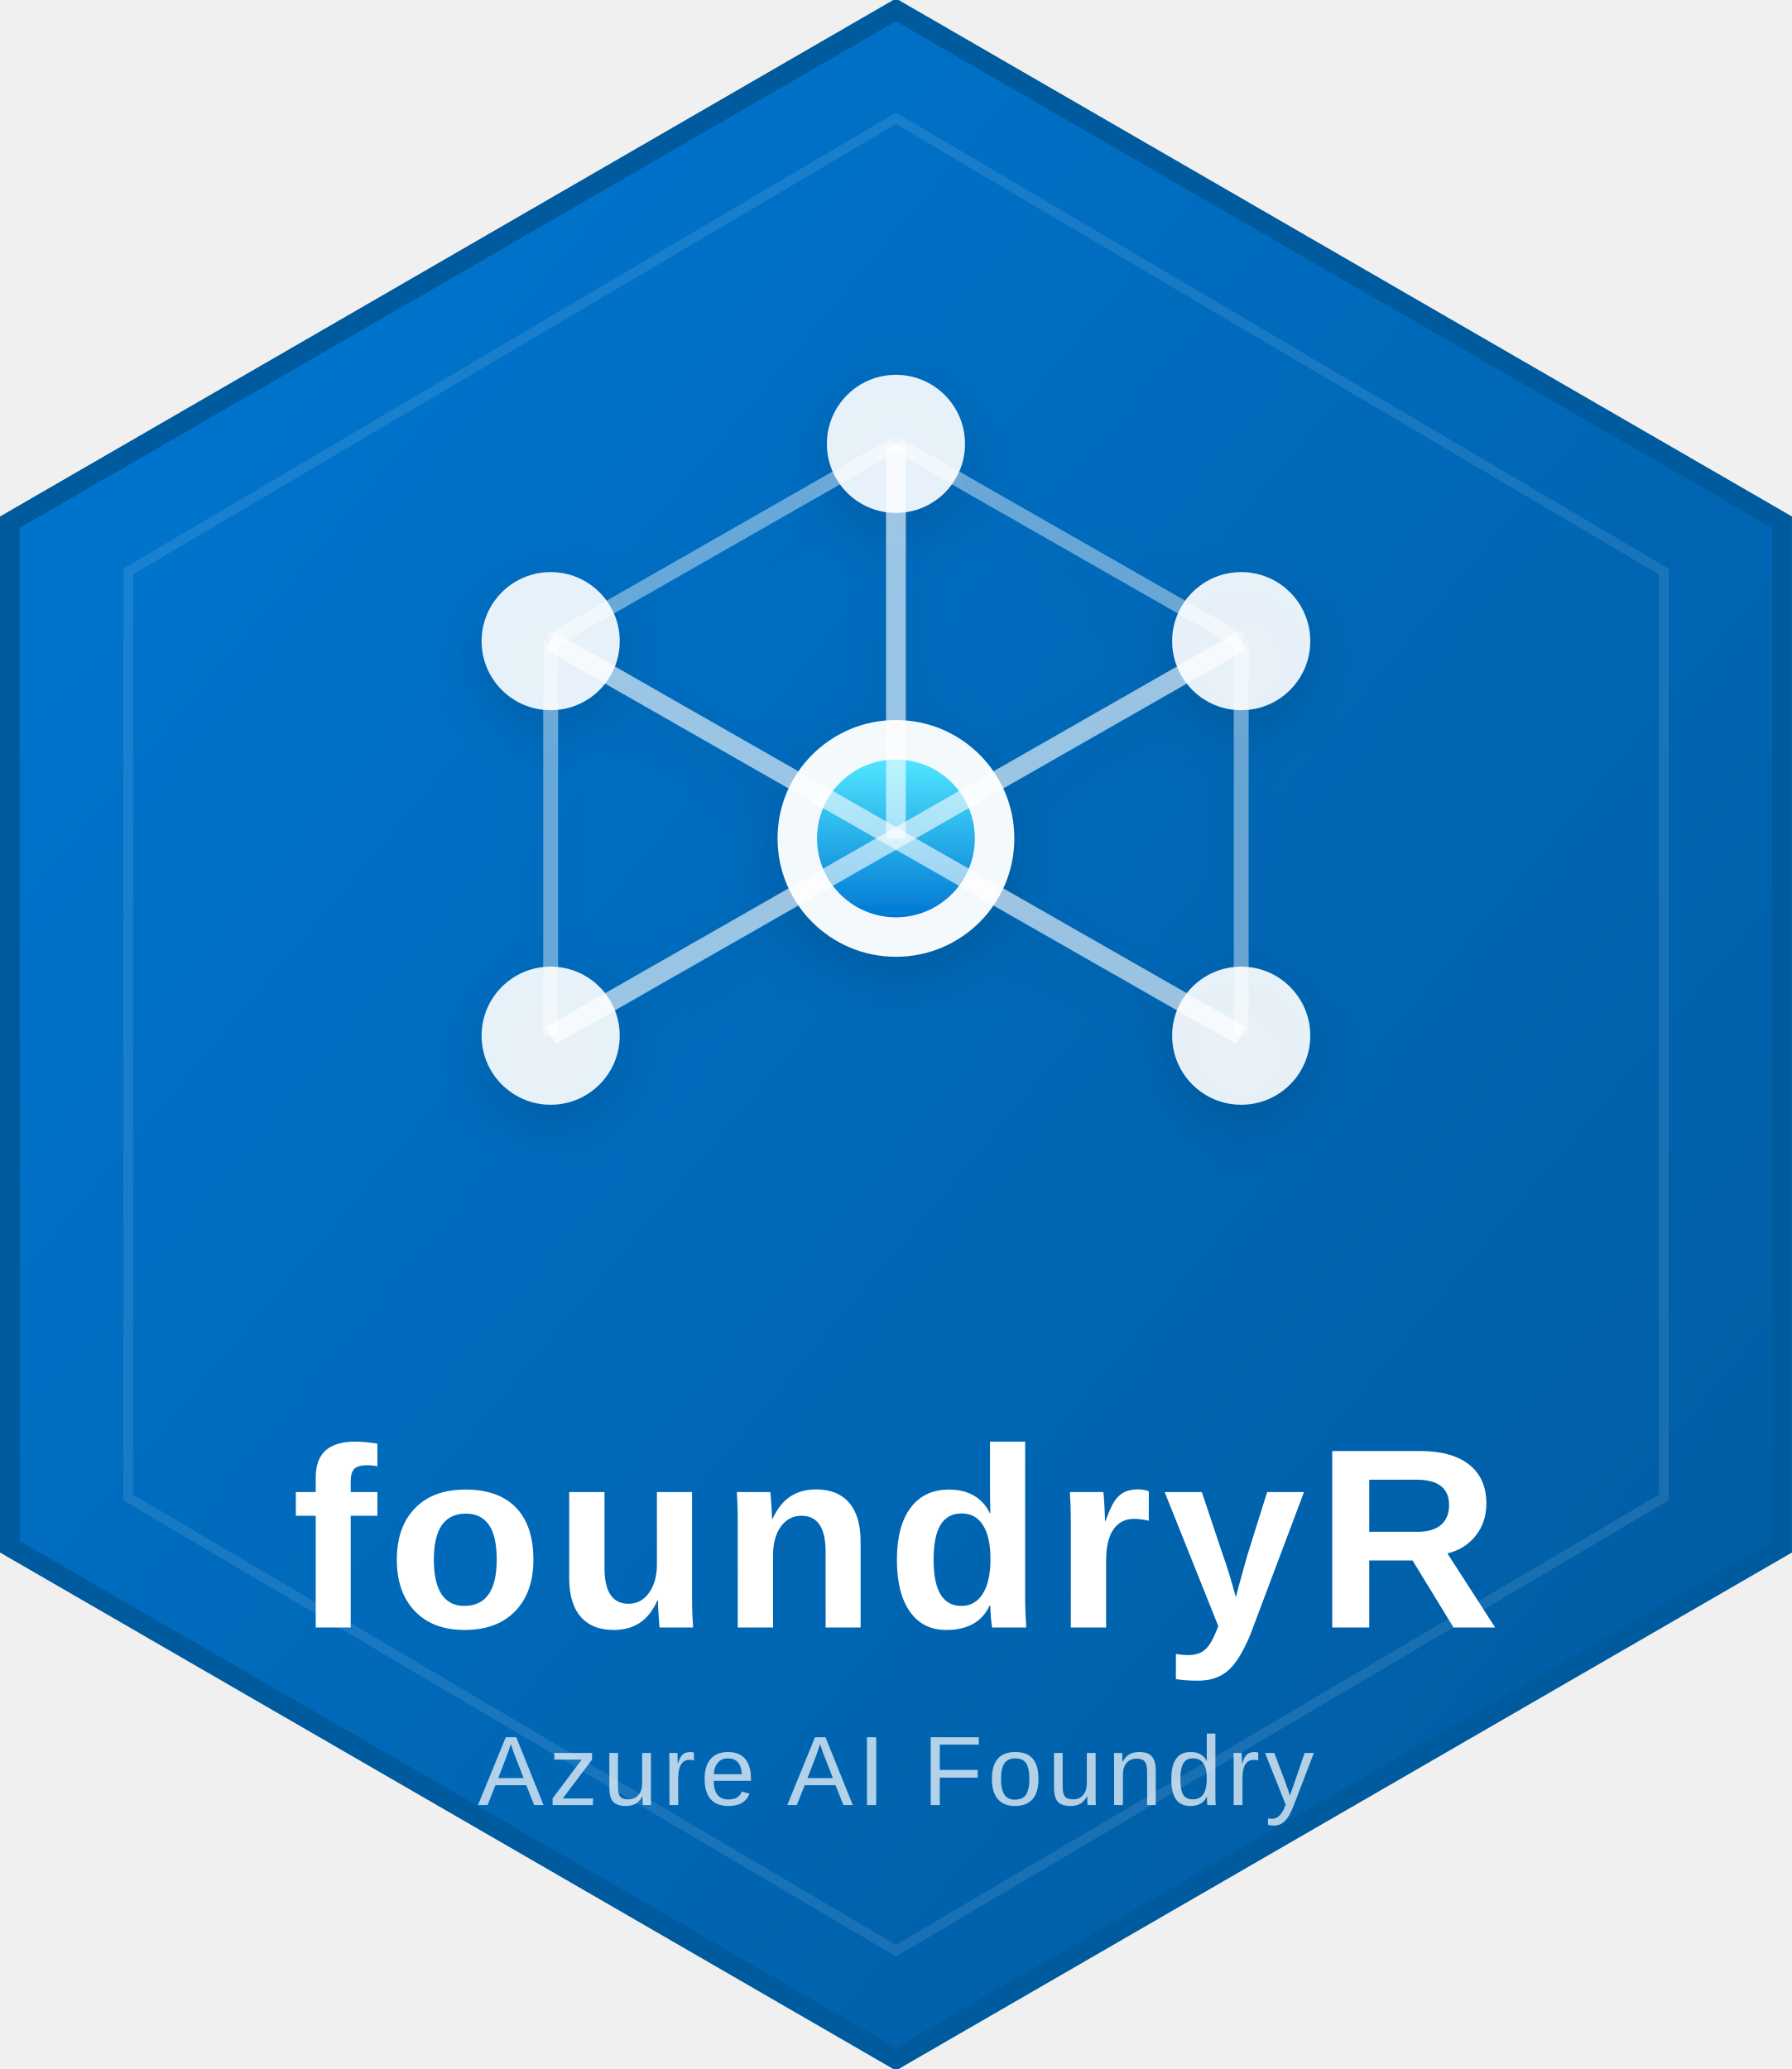
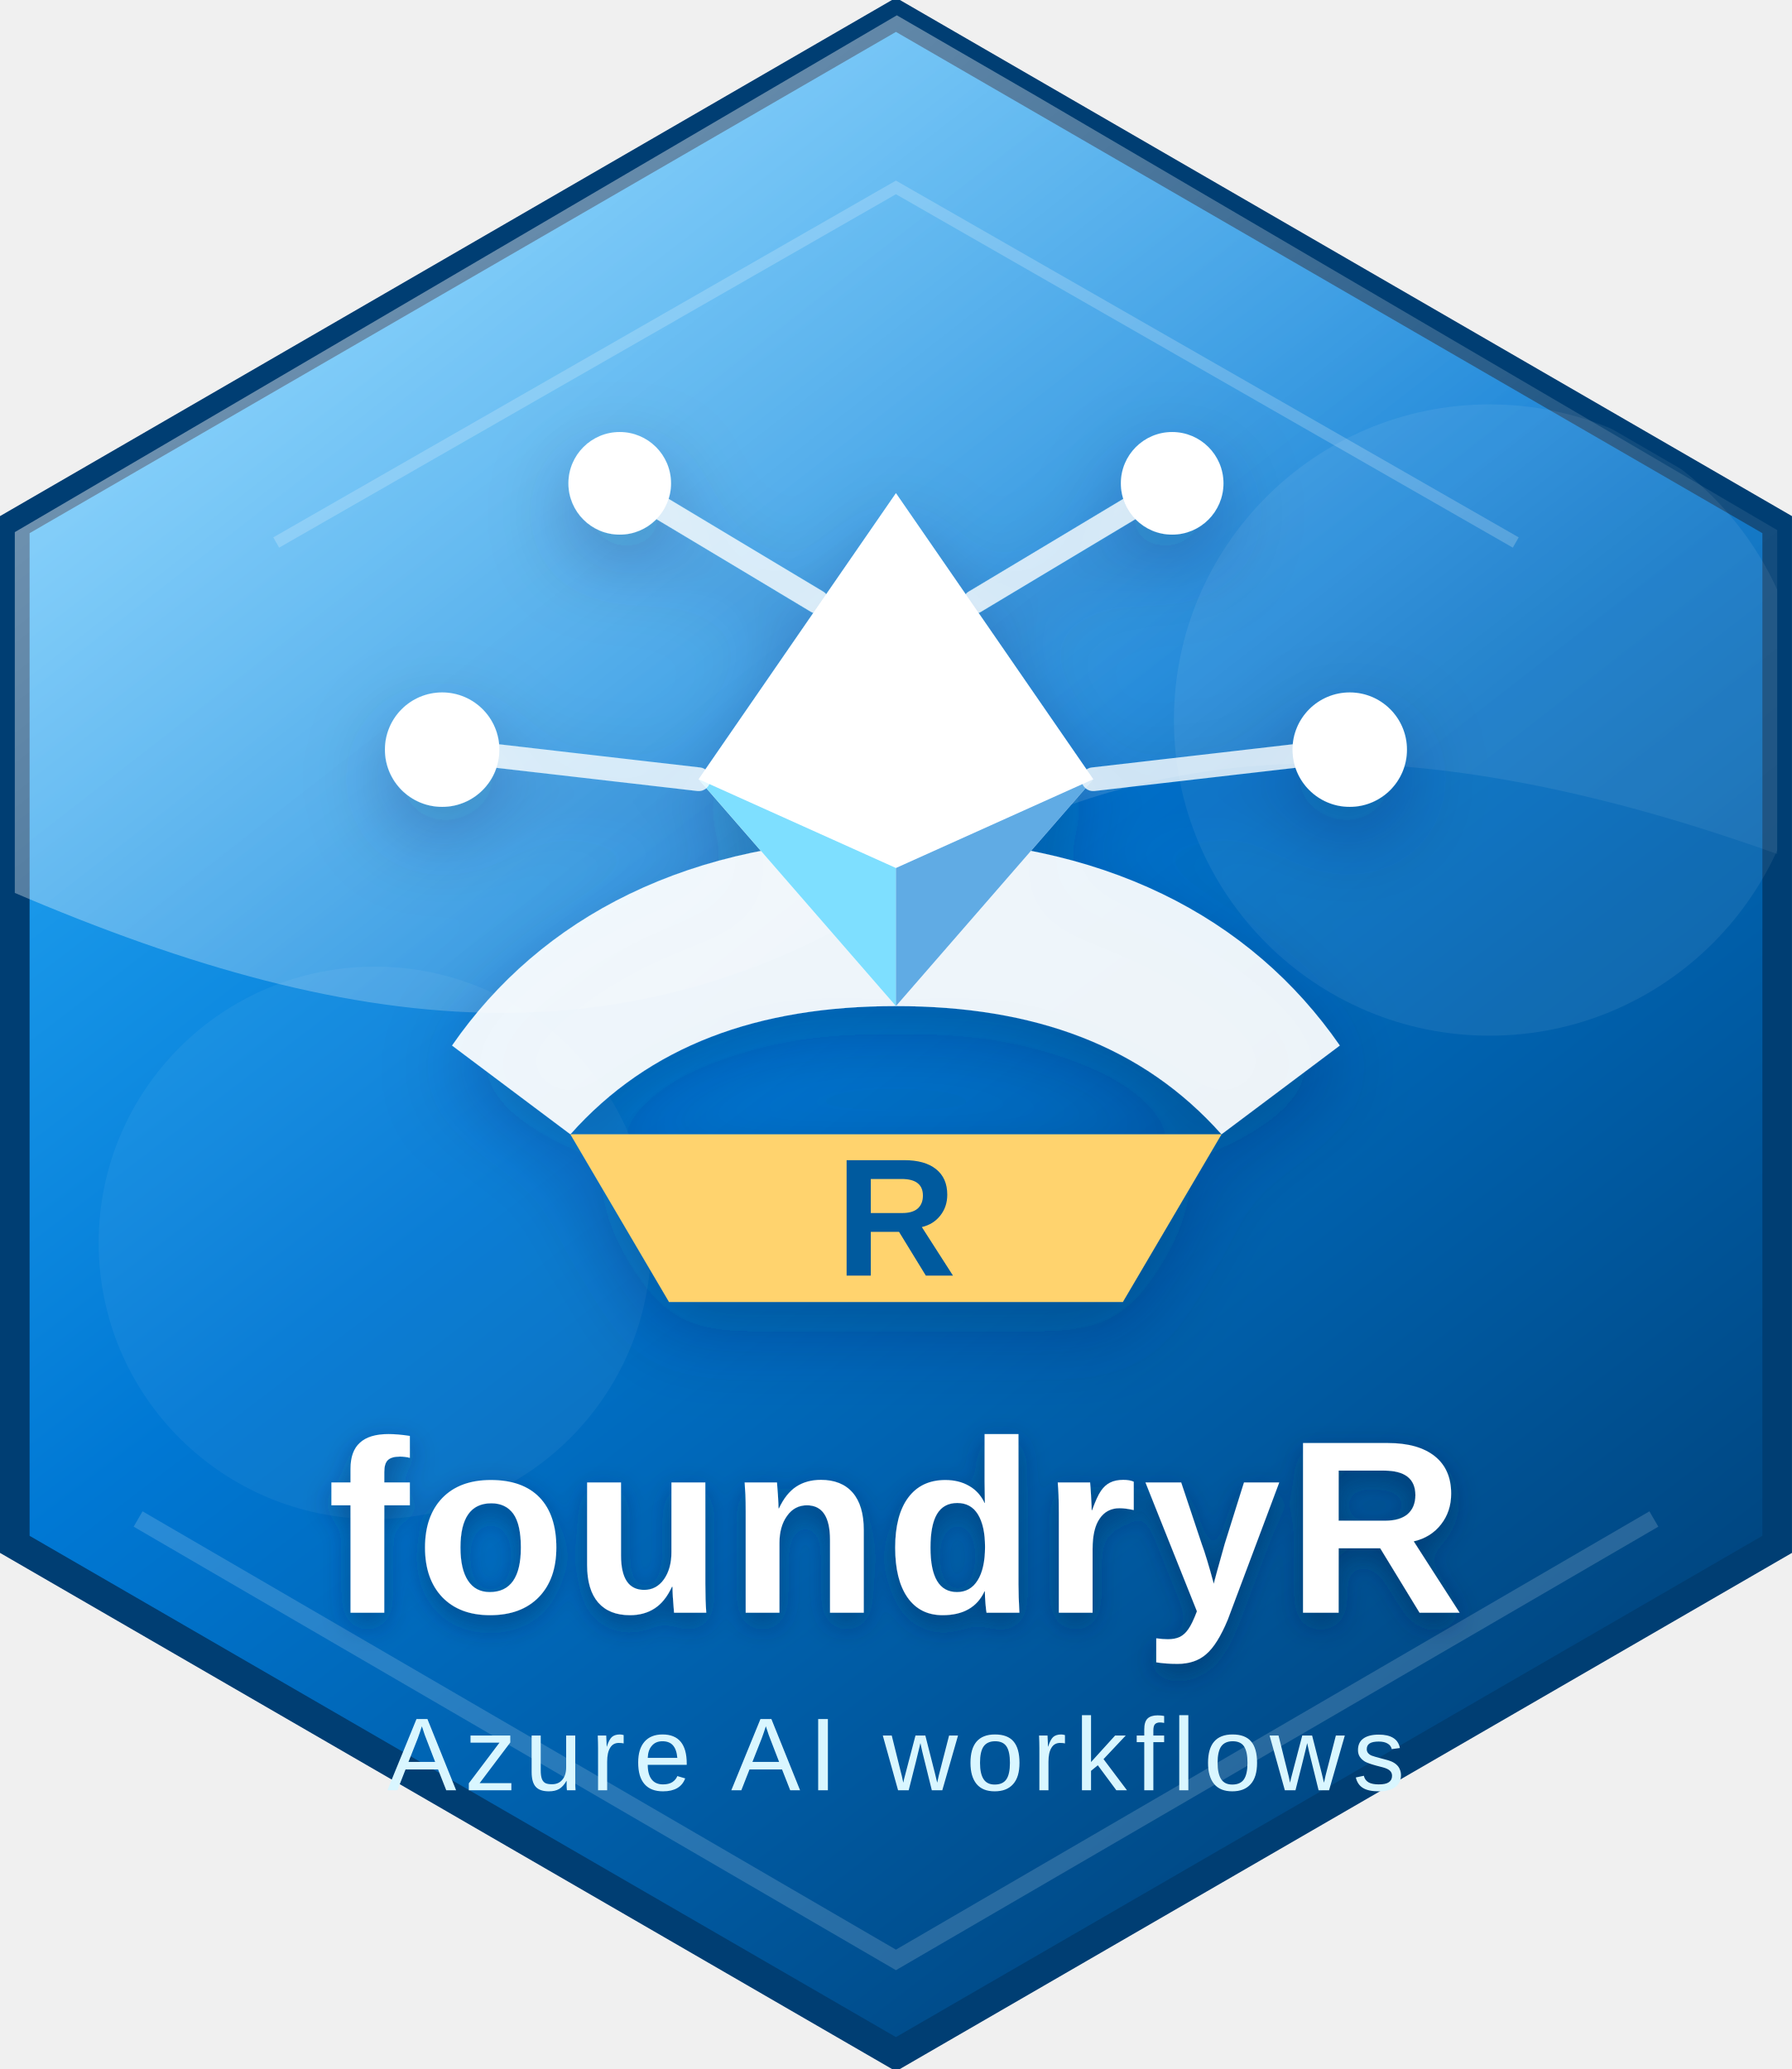
- <svg xmlns="http://www.w3.org/2000/svg" viewBox="0 0 181.65 209.76" width="181.65" height="209.76">
+ <svg xmlns="http://www.w3.org/2000/svg" viewBox="0 0 181.65 209.76" width="181.65" height="209.76" role="img" aria-labelledby="title desc">
  <defs>
-     <linearGradient id="azureGradient" x1="0%" y1="0%" x2="100%" y2="100%">
-       <stop offset="0%" style="stop-color:#0078D4;stop-opacity:1" />
-       <stop offset="100%" style="stop-color:#005A9E;stop-opacity:1" />
+     <clipPath id="hex-clip">
+       <polygon points="90.82,1.5 180.15,53.19 180.15,156.57 90.82,208.26 1.5,156.57 1.5,53.19" />
+     </clipPath>
+     <linearGradient id="hex-bg" x1="20" y1="12" x2="160" y2="195" gradientUnits="userSpaceOnUse">
+       <stop offset="0" stop-color="#33B8FF" />
+       <stop offset="0.45" stop-color="#0078D4" />
+       <stop offset="1" stop-color="#003E73" />
    </linearGradient>
-     <linearGradient id="iconGradient" x1="0%" y1="0%" x2="0%" y2="100%">
-       <stop offset="0%" style="stop-color:#50E6FF;stop-opacity:1" />
-       <stop offset="100%" style="stop-color:#0078D4;stop-opacity:1" />
+     <linearGradient id="facet" x1="26" y1="22" x2="156" y2="188" gradientUnits="userSpaceOnUse">
+       <stop offset="0" stop-color="#FFFFFF" stop-opacity="0.46" />
+       <stop offset="0.55" stop-color="#FFFFFF" stop-opacity="0.08" />
+       <stop offset="1" stop-color="#FFFFFF" stop-opacity="0" />
    </linearGradient>
-     <filter id="shadow" x="-20%" y="-20%" width="140%" height="140%">
-       <feDropShadow dx="0" dy="2" stdDeviation="3" flood-color="#000" flood-opacity="0.15" />
+     <linearGradient id="forge-core" x1="58" y1="59" x2="123" y2="130" gradientUnits="userSpaceOnUse">
+       <stop offset="0" stop-color="#FFFFFF" />
+       <stop offset="0.58" stop-color="#D9F6FF" />
+       <stop offset="1" stop-color="#75DFFF" />
+     </linearGradient>
+     <linearGradient id="spark" x1="64" y1="112" x2="116" y2="137" gradientUnits="userSpaceOnUse">
+       <stop offset="0" stop-color="#FFD36E" />
+       <stop offset="1" stop-color="#FF8C42" />
+     </linearGradient>
+     <filter id="soft-shadow" x="-25%" y="-25%" width="150%" height="150%">
+       <feDropShadow dx="0" dy="3" stdDeviation="4" flood-color="#002A4D" flood-opacity="0.28" />
+     </filter>
+     <filter id="label-shadow" x="-20%" y="-20%" width="140%" height="140%">
+       <feDropShadow dx="0" dy="1" stdDeviation="1.4" flood-color="#002A4D" flood-opacity="0.4" />
    </filter>
  </defs>
-   <polygon points="90.82,1 180.65,52.94 180.65,156.82 90.82,208.76 1,156.82 1,52.94" fill="url(#azureGradient)" stroke="#005A9E" stroke-width="2" />
-   <polygon points="90.82,12 168.65,57.94 168.65,151.82 90.82,197.76 13,151.82 13,57.94" fill="none" stroke="rgba(255,255,255,0.1)" stroke-width="1" />
-   <g transform="translate(90.82, 85)" filter="url(#shadow)">
-     <circle cx="0" cy="0" r="12" fill="#FFFFFF" opacity="0.95" />
-     <circle cx="0" cy="0" r="8" fill="url(#iconGradient)" />
-     <circle cx="-35" cy="-20" r="7" fill="#FFFFFF" opacity="0.9" />
-     <circle cx="35" cy="-20" r="7" fill="#FFFFFF" opacity="0.9" />
-     <circle cx="-35" cy="20" r="7" fill="#FFFFFF" opacity="0.9" />
-     <circle cx="35" cy="20" r="7" fill="#FFFFFF" opacity="0.9" />
-     <circle cx="0" cy="-40" r="7" fill="#FFFFFF" opacity="0.9" />
-     <line x1="0" y1="0" x2="-35" y2="-20" stroke="#FFFFFF" stroke-width="2" opacity="0.6" />
-     <line x1="0" y1="0" x2="35" y2="-20" stroke="#FFFFFF" stroke-width="2" opacity="0.6" />
-     <line x1="0" y1="0" x2="-35" y2="20" stroke="#FFFFFF" stroke-width="2" opacity="0.6" />
-     <line x1="0" y1="0" x2="35" y2="20" stroke="#FFFFFF" stroke-width="2" opacity="0.6" />
-     <line x1="0" y1="0" x2="0" y2="-40" stroke="#FFFFFF" stroke-width="2" opacity="0.6" />
-     <line x1="-35" y1="-20" x2="0" y2="-40" stroke="#FFFFFF" stroke-width="1.5" opacity="0.4" />
-     <line x1="35" y1="-20" x2="0" y2="-40" stroke="#FFFFFF" stroke-width="1.5" opacity="0.4" />
-     <line x1="-35" y1="-20" x2="-35" y2="20" stroke="#FFFFFF" stroke-width="1.5" opacity="0.4" />
-     <line x1="35" y1="-20" x2="35" y2="20" stroke="#FFFFFF" stroke-width="1.5" opacity="0.4" />
+   <polygon points="90.82,1.5 180.15,53.19 180.15,156.57 90.82,208.26 1.5,156.57 1.5,53.19" fill="url(#hex-bg)" stroke="#003E73" stroke-width="3" />
+   <g clip-path="url(#hex-clip)">
+     <path d="M-2 56L91 1.5L184 56V88C147 74 117 73 92 90C63 109 34 105 -2 89Z" fill="url(#facet)" />
+     <path d="M14 154L90.82 198.7L167.65 154" fill="none" stroke="#FFFFFF" stroke-opacity="0.16" stroke-width="1.8" />
+     <path d="M28 55L90.82 19L153.65 55" fill="none" stroke="#FFFFFF" stroke-opacity="0.2" stroke-width="1.2" />
+     <circle cx="151" cy="73" r="32" fill="#FFFFFF" opacity="0.07" />
+     <circle cx="38" cy="126" r="28" fill="#FFFFFF" opacity="0.05" />
  </g>
-   <text x="90.82" y="165" font-family="'Segoe UI', 'Helvetica Neue', Arial, sans-serif" font-size="26" font-weight="600" fill="#FFFFFF" text-anchor="middle" letter-spacing="1">foundryR</text>
-   <text x="90.82" y="183" font-family="'Segoe UI', 'Helvetica Neue', Arial, sans-serif" font-size="10" font-weight="400" fill="rgba(255,255,255,0.7)" text-anchor="middle" letter-spacing="0.5">Azure AI Foundry</text>
+   <g transform="translate(90.82 84)" filter="url(#soft-shadow)">
+     <path d="M-45 22C-36 9 -21 1 0 1S36 9 45 22L33 31C25 22 14 18 0 18S-25 22 -33 31Z" fill="#FFFFFF" opacity="0.92" />
+     <path d="M-33 31H33L23 48H-23Z" fill="url(#spark)" />
+     <text x="0" y="40.5" font-family="Segoe UI, Aptos, Calibri, Arial, sans-serif" font-size="17" font-weight="800" fill="#005A9E" text-anchor="middle" dominant-baseline="middle">R</text>
+     <path d="M-20 -5L0 -34L20 -5L0 18Z" fill="url(#forge-core)" />
+     <path d="M0 -34L20 -5L0 4L-20 -5Z" fill="#FFFFFF" opacity="0.38" />
+     <path d="M-20 -5L0 4V18Z" fill="#62D8FF" opacity="0.82" />
+     <path d="M20 -5L0 4V18Z" fill="#0078D4" opacity="0.62" />
+     <g fill="none" stroke="#FFFFFF" stroke-linecap="round" stroke-width="2.4" opacity="0.78">
+       <path d="M-46 -8L-20 -5" />
+       <path d="M46 -8L20 -5" />
+       <path d="M-28 -35L-8 -23" />
+       <path d="M28 -35L8 -23" />
+     </g>
+     <g fill="#FFFFFF">
+       <circle cx="-46" cy="-8" r="5.8" />
+       <circle cx="46" cy="-8" r="5.8" />
+       <circle cx="-28" cy="-35" r="5.2" />
+       <circle cx="28" cy="-35" r="5.2" />
+     </g>
+   </g>
+   <text x="90.82" y="163.5" font-family="Segoe UI, Aptos, Calibri, Arial, sans-serif" font-size="25" font-weight="750" fill="#FFFFFF" text-anchor="middle" letter-spacing="0.6" filter="url(#label-shadow)">foundryR</text>
+   <text x="90.82" y="181.5" font-family="Segoe UI, Aptos, Calibri, Arial, sans-serif" font-size="10.5" font-weight="500" fill="#D9F6FF" text-anchor="middle" letter-spacing="0.85">Azure AI workflows</text>
</svg>
